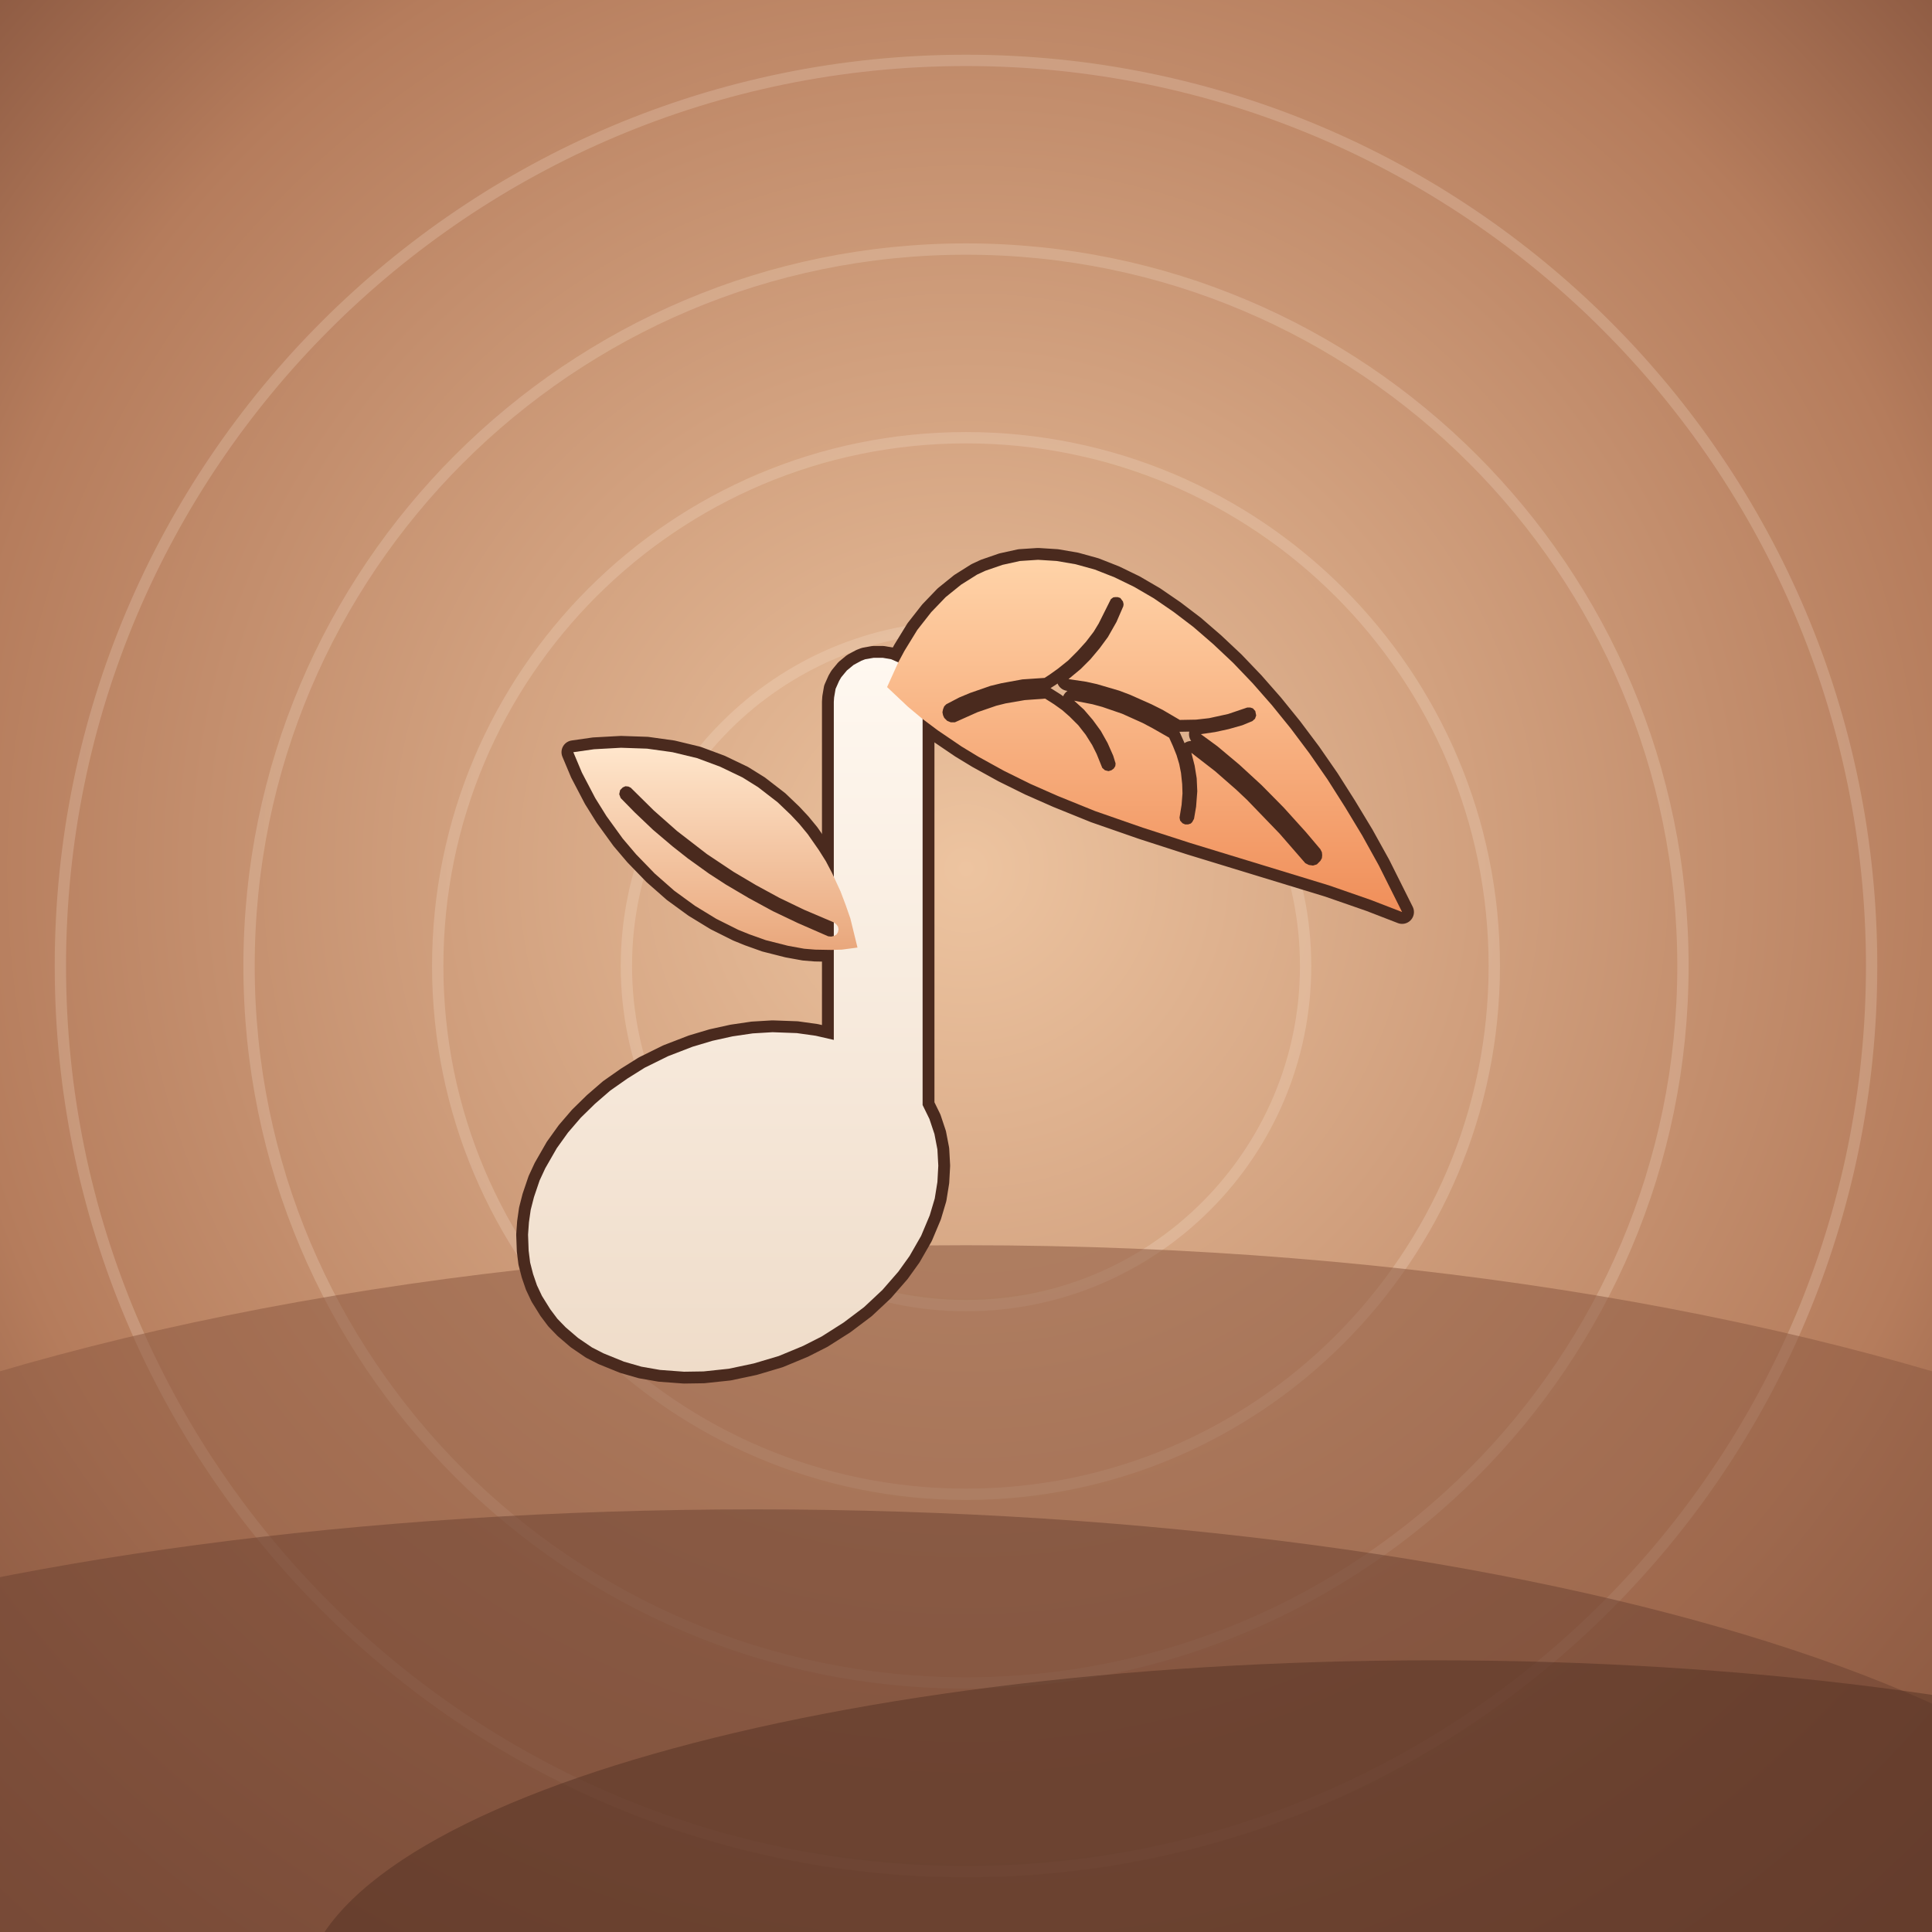
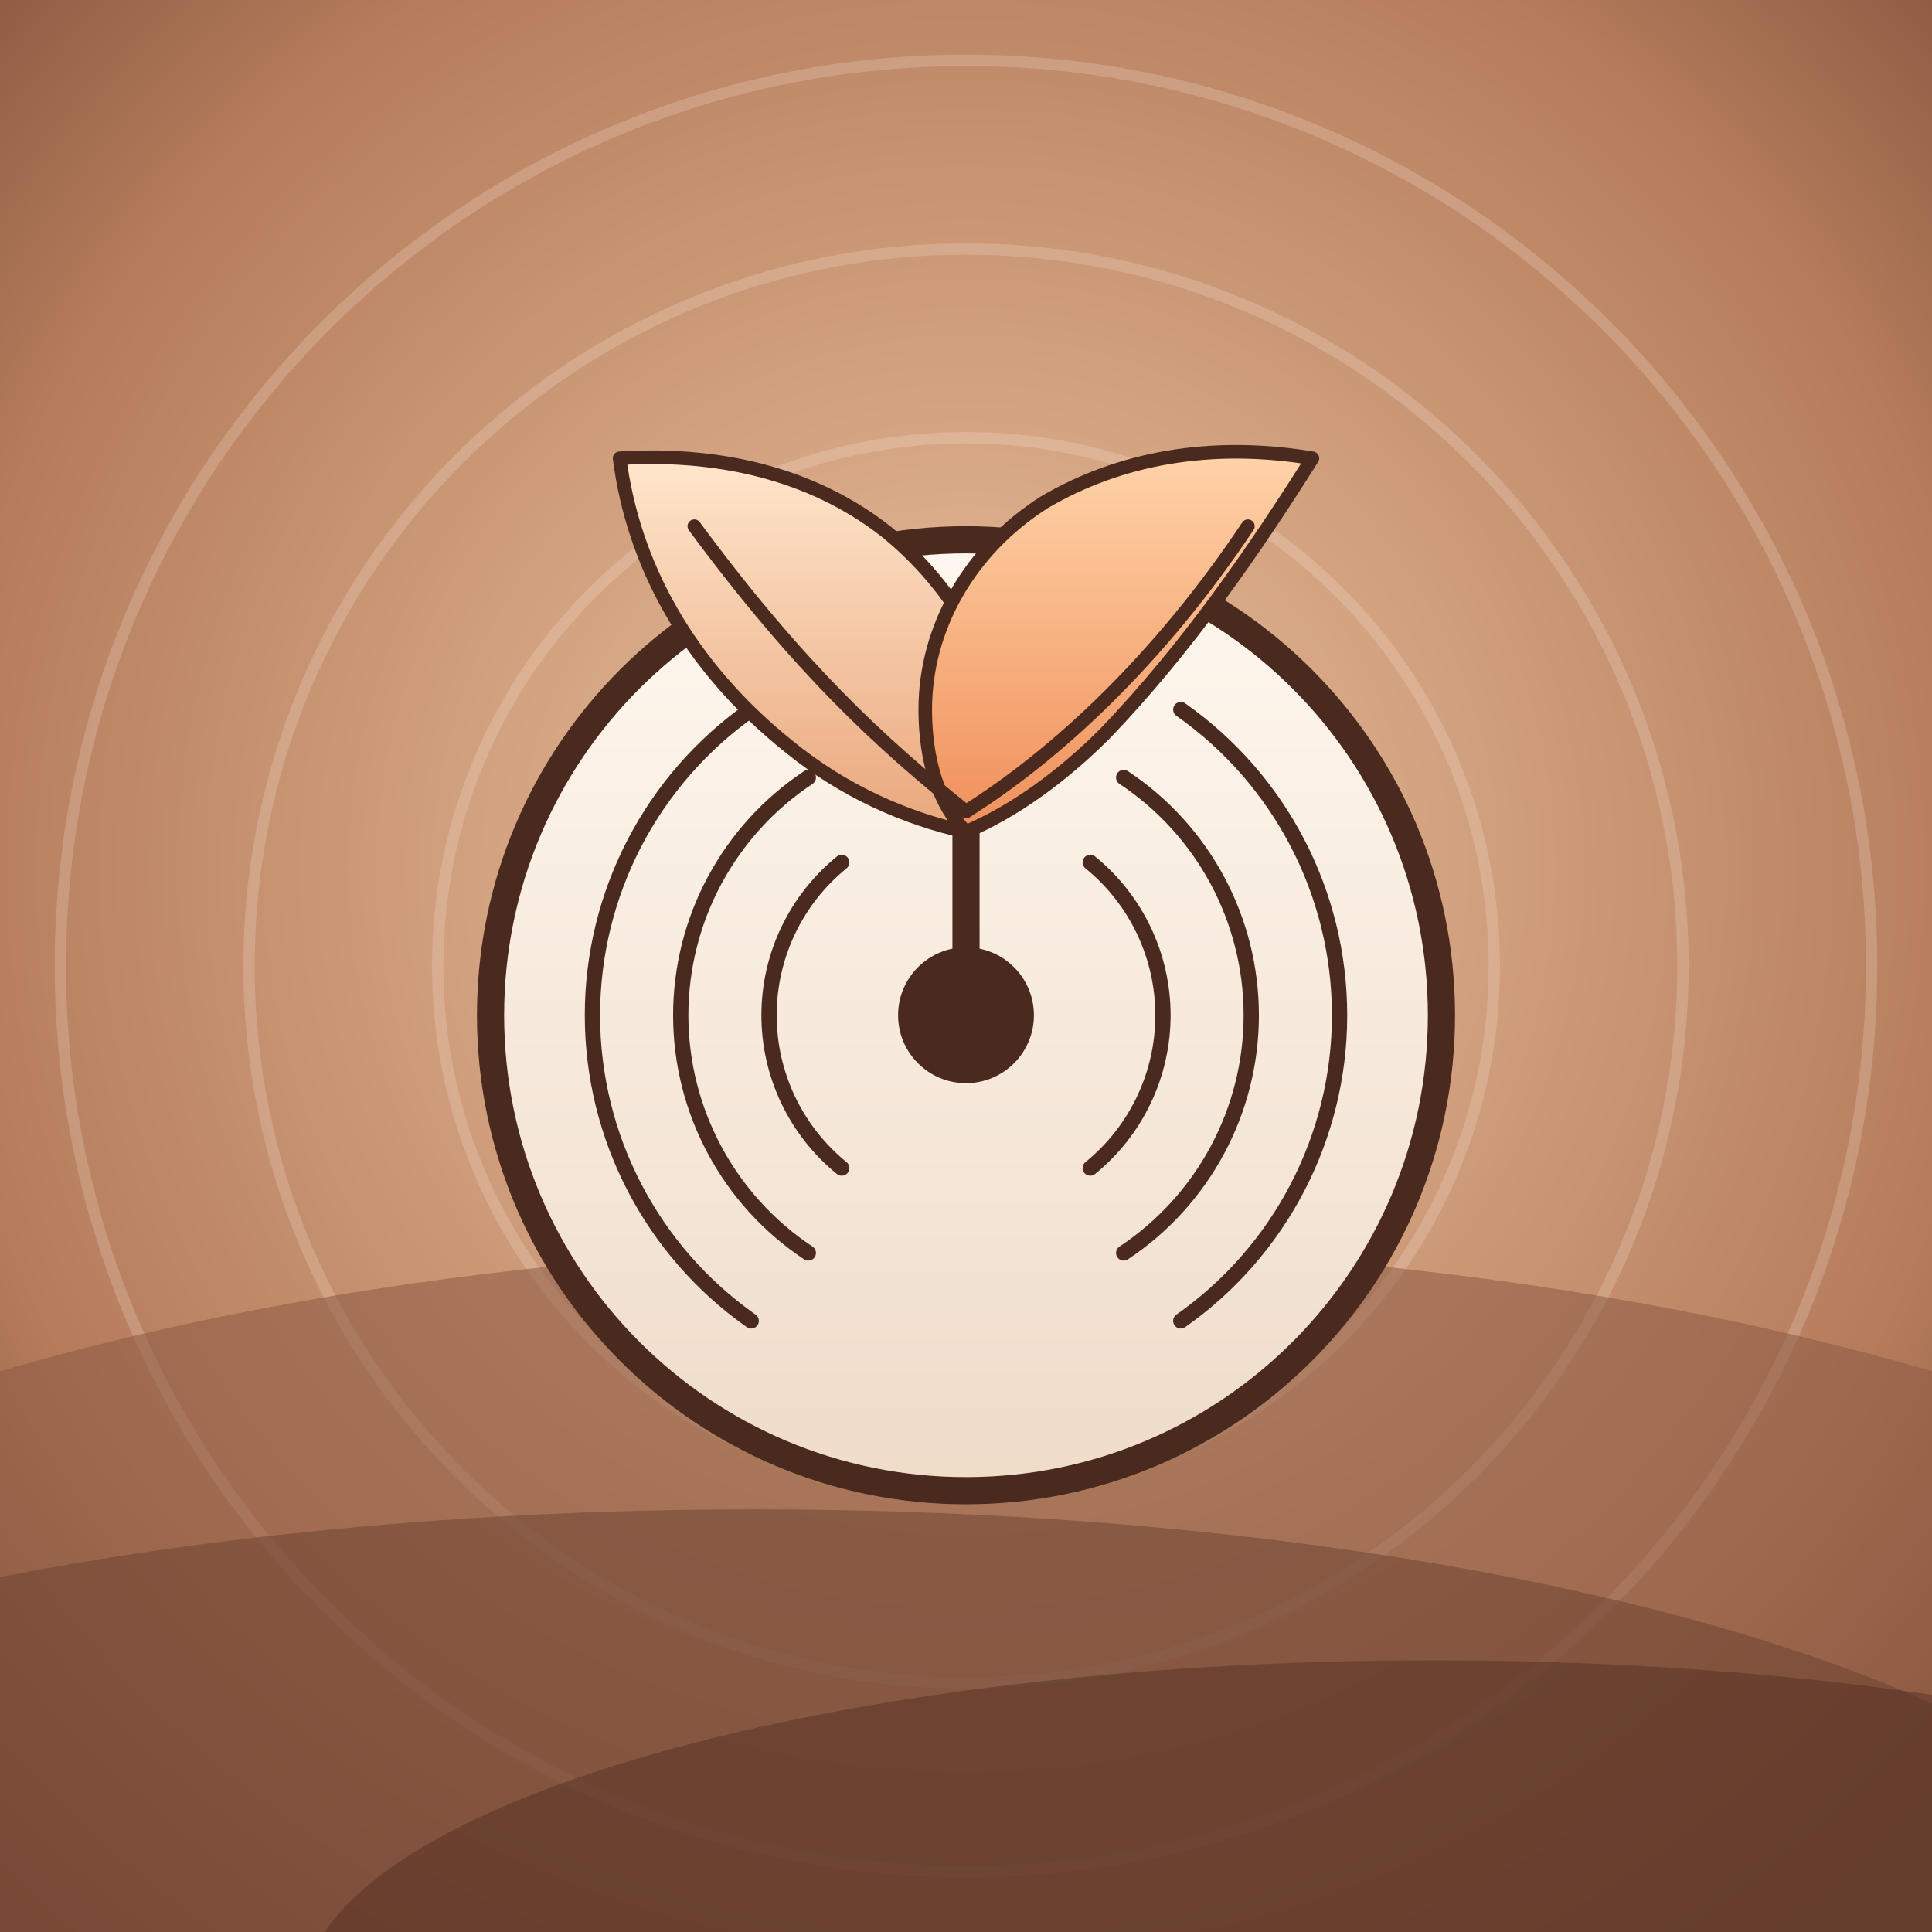
<svg xmlns="http://www.w3.org/2000/svg" viewBox="0 0 512 512" width="512" height="512" role="img" aria-label="Natune - Depth">
  <defs>
    <radialGradient id="bg" cx="0.5" cy="0.45" r="0.75">
      <stop offset="0" stop-color="#EDC4A0" />
      <stop offset="0.7" stop-color="#B57C5C" />
      <stop offset="1" stop-color="#7A4A36" />
    </radialGradient>
    <linearGradient id="n" x1="0" y1="0" x2="0" y2="1">
      <stop offset="0" stop-color="#FFF8F0" />
      <stop offset="1" stop-color="#EFDCC9" />
    </linearGradient>
    <linearGradient id="s" x1="0" y1="0" x2="0" y2="1">
      <stop offset="0" stop-color="#FFE6CC" />
      <stop offset="1" stop-color="#E9A77C" />
    </linearGradient>
    <linearGradient id="l" x1="0" y1="0" x2="0" y2="1">
      <stop offset="0" stop-color="#FFD3A8" />
      <stop offset="1" stop-color="#F08F5A" />
    </linearGradient>
  </defs>
  <rect width="512" height="512" fill="url(#bg)" />
  <circle cx="256" cy="256" r="90" fill="none" stroke="#FFF2E4" stroke-opacity="0.2" stroke-width="3" />
  <circle cx="256" cy="256" r="140" fill="none" stroke="#FFF2E4" stroke-opacity="0.2" stroke-width="3" />
  <circle cx="256" cy="256" r="190" fill="none" stroke="#FFF2E4" stroke-opacity="0.2" stroke-width="3" />
  <circle cx="256" cy="256" r="240" fill="none" stroke="#FFF2E4" stroke-opacity="0.2" stroke-width="3" />
  <ellipse cx="256" cy="500" rx="430" ry="170" fill="#8C5A43" fill-opacity="0.55" />
  <ellipse cx="200" cy="520" rx="380" ry="120" fill="#6B4030" fill-opacity="0.5" />
  <ellipse cx="380" cy="530" rx="300" ry="90" fill="#4E2D21" fill-opacity="0.45" />
-   <g transform="translate(34.28 56.58) scale(0.784404)">
-     <g fill="#4A2A1E" stroke="#4A2A1E" stroke-width="8" stroke-linejoin="round">
-       <path d="M268.0,165.0 L267.7,162.1 L266.9,159.3 L266.2,157.9 L264.6,155.5 L262.5,153.4 L260.1,151.8 L257.4,150.6 L254.5,150.1 L251.5,150.1 L248.6,150.6 L247.3,151.1 L244.7,152.5 L242.4,154.4 L240.5,156.7 L239.8,157.9 L238.6,160.6 L238.1,163.5 L238.0,165.0 L238.0,279.2 L231.9,277.8 L225.5,276.9 L217.3,276.6 L210.6,277.0 L203.8,278.0 L197.0,279.5 L190.3,281.5 L182.0,284.7 L174.1,288.6 L168.2,292.3 L162.5,296.3 L157.3,300.8 L152.5,305.5 L148.2,310.5 L144.4,315.8 L140.5,322.6 L138.6,326.7 L136.7,332.3 L135.6,336.6 L135.0,340.8 L134.7,345.0 L134.9,350.4 L135.4,354.4 L136.4,358.3 L137.7,362.1 L139.4,365.7 L142.2,370.2 L144.6,373.4 L147.4,376.3 L151.6,379.9 L156.3,383.1 L160.2,385.1 L167.1,387.9 L173.0,389.6 L179.3,390.7 L187.4,391.3 L194.0,391.2 L202.5,390.3 L211.0,388.5 L219.4,386.0 L227.6,382.6 L233.9,379.4 L241.3,374.7 L248.2,369.5 L254.4,363.7 L259.8,357.5 L263.6,352.2 L267.5,345.4 L270.4,338.5 L272.1,332.8 L273.0,327.2 L273.3,321.7 L273.0,316.2 L272.0,311.0 L270.3,305.9 L268.0,301.2 Z" />
-       <path d="M246.0,248.0 L243.6,238.2 L242.0,233.6 L240.3,229.1 L237.4,222.8 L235.3,218.8 L232.9,215.0 L229.2,209.7 L226.4,206.3 L223.5,203.2 L219.0,198.9 L212.4,193.8 L207.1,190.5 L199.6,186.9 L191.8,184.0 L183.5,182.0 L174.9,180.8 L166.1,180.5 L157.0,181.0 L150.0,182.0 L152.9,188.9 L157.4,197.5 L161.2,203.6 L166.7,211.2 L171.2,216.5 L177.5,223.0 L184.1,228.8 L191.1,233.9 L198.3,238.3 L205.7,242.0 L209.4,243.5 L215.0,245.5 L222.5,247.4 L228.0,248.4 L231.7,248.7 L237.2,248.8 L240.7,248.7 ZM238.0,239.5 L238.8,240.1 L239.4,240.9 L239.6,241.8 L239.4,242.8 L238.9,243.6 L238.0,244.1 L237.1,244.3 L236.1,244.2 L225.8,239.7 L217.4,235.7 L209.3,231.3 L201.5,226.7 L195.8,223.0 L188.7,217.9 L183.5,213.8 L176.9,208.2 L170.7,202.3 L166.0,197.5 L165.5,196.2 L165.8,194.8 L166.7,193.9 L167.6,193.5 L168.6,193.6 L169.4,194.0 L177.2,201.7 L185.0,208.6 L195.1,216.4 L204.1,222.4 L211.7,226.9 L219.6,231.2 L227.9,235.2 Z" fill-rule="evenodd" />
-       <path d="M256.0,160.0 L263.0,166.6 L267.9,170.7 L273.1,174.6 L281.2,180.1 L286.8,183.5 L295.5,188.3 L304.4,192.7 L313.7,196.8 L326.3,201.9 L342.4,207.5 L358.5,212.7 L405.3,227.0 L419.4,231.9 L430.0,236.0 L422.1,220.2 L416.5,210.1 L410.7,200.5 L404.8,191.2 L398.7,182.4 L392.4,174.0 L386.0,166.1 L379.5,158.7 L372.9,151.8 L366.2,145.5 L359.5,139.7 L352.8,134.6 L346.1,130.0 L339.4,126.1 L332.8,122.9 L326.2,120.3 L319.7,118.5 L313.3,117.4 L307.0,117.0 L300.9,117.4 L295.0,118.7 L289.2,120.7 L286.4,122.0 L281.0,125.4 L275.8,129.6 L270.9,134.7 L266.2,140.7 L261.9,147.7 L259.8,151.6 ZM317.3,157.3 L323.3,158.2 L326.9,159.0 L334.4,161.2 L338.1,162.6 L345.3,165.8 L349.1,167.7 L354.9,171.1 L360.4,171.0 L364.8,170.5 L371.2,169.1 L377.7,166.9 L378.7,166.9 L379.6,167.2 L380.4,168.1 L380.7,169.6 L380.3,170.7 L379.4,171.5 L376.0,172.9 L371.4,174.2 L366.8,175.2 L362.0,175.9 L367.6,180.0 L375.0,186.2 L382.5,193.1 L390.0,200.7 L397.5,209.0 L402.4,214.8 L402.9,215.8 L403.0,216.8 L402.9,217.8 L402.4,218.7 L401.2,219.9 L399.9,220.3 L398.5,220.1 L397.3,219.5 L388.6,209.5 L377.6,198.1 L374.0,194.7 L366.8,188.4 L358.8,182.2 L359.9,186.5 L360.6,190.8 L360.8,195.2 L360.4,200.4 L359.7,204.5 L359.1,205.6 L358.6,206.1 L357.7,206.4 L356.7,206.4 L355.8,206.0 L355.0,205.1 L354.8,204.1 L355.5,199.8 L355.8,195.9 L355.7,192.8 L355.3,189.0 L354.7,186.0 L353.8,183.0 L352.6,180.0 L351.3,177.1 L345.7,173.9 L342.3,172.1 L335.4,169.0 L328.7,166.7 L325.4,165.8 L319.2,164.6 L322.5,167.6 L325.5,171.1 L328.2,174.8 L330.5,178.9 L332.4,183.2 L333.2,185.8 L333.1,186.7 L332.6,187.5 L331.8,188.1 L330.8,188.4 L329.6,188.1 L328.7,187.3 L326.8,182.6 L325.3,179.6 L323.1,176.1 L320.6,172.9 L317.7,170.0 L315.2,167.8 L312.4,165.8 L309.4,163.9 L302.5,164.4 L296.1,165.5 L292.9,166.3 L286.5,168.5 L278.9,171.9 L277.5,171.9 L276.3,171.4 L275.3,170.4 L274.9,169.5 L274.7,168.5 L274.9,167.5 L275.3,166.5 L276.0,165.8 L280.4,163.5 L284.0,162.0 L290.9,159.6 L294.6,158.7 L301.7,157.4 L309.2,156.9 L310.9,155.8 L313.7,153.8 L317.2,151.0 L320.3,147.9 L323.2,144.7 L325.8,141.3 L327.5,138.5 L331.6,130.3 L332.4,129.7 L333.1,129.6 L333.9,129.6 L334.8,129.9 L335.7,131.1 L335.9,132.0 L335.8,132.7 L333.5,138.0 L330.6,143.1 L327.8,146.9 L324.7,150.6 L321.4,153.9 Z" fill-rule="evenodd" />
+   <g transform="translate(25.6 17.05) scale(0.9)" stroke-linecap="round" stroke-linejoin="round">
+     <circle cx="256" cy="280" r="140" fill="url(#n)" stroke="#4A2A1E" stroke-width="8" />
+     <g fill="none" stroke="#4A2A1E" stroke-width="4.5">
+       <path d="M192.754 190 A110 110 0 0 0 192.754 370" />
+       <path d="M319.246 190 A110 110 0 0 1 319.246 370" />
+       <path d="M209.57 210 A84 84 0 0 0 209.57 350" />
+       <path d="M302.43 210 A84 84 0 0 1 302.43 350" />
+       <path d="M219.41 235 A58 58 0 0 0 219.41 325" />
+       <path d="M292.59 235 A58 58 0 0 1 292.59 325" />
    </g>
-     <path d="M268.0,165.0 L267.7,162.1 L266.9,159.3 L266.2,157.9 L264.6,155.5 L262.5,153.4 L260.1,151.8 L257.4,150.6 L254.5,150.1 L251.5,150.1 L248.6,150.6 L247.3,151.1 L244.7,152.5 L242.4,154.4 L240.5,156.7 L239.8,157.9 L238.6,160.6 L238.1,163.5 L238.0,165.0 L238.0,279.2 L231.9,277.8 L225.5,276.9 L217.3,276.6 L210.6,277.0 L203.8,278.0 L197.0,279.5 L190.3,281.5 L182.0,284.7 L174.1,288.6 L168.2,292.3 L162.5,296.3 L157.3,300.8 L152.5,305.5 L148.2,310.5 L144.4,315.8 L140.5,322.6 L138.6,326.7 L136.7,332.3 L135.6,336.6 L135.0,340.8 L134.7,345.0 L134.9,350.4 L135.4,354.4 L136.4,358.3 L137.7,362.1 L139.4,365.7 L142.2,370.2 L144.6,373.4 L147.4,376.3 L151.6,379.9 L156.3,383.1 L160.2,385.1 L167.1,387.9 L173.0,389.6 L179.3,390.7 L187.4,391.3 L194.0,391.2 L202.5,390.3 L211.0,388.5 L219.4,386.0 L227.6,382.6 L233.9,379.4 L241.3,374.7 L248.2,369.5 L254.4,363.7 L259.8,357.5 L263.6,352.2 L267.5,345.4 L270.4,338.5 L272.1,332.8 L273.0,327.2 L273.3,321.7 L273.0,316.2 L272.0,311.0 L270.3,305.9 L268.0,301.2 Z" fill="url(#n)" />
-     <path d="M246.0,248.0 L243.6,238.2 L242.0,233.6 L240.3,229.1 L237.4,222.8 L235.3,218.8 L232.9,215.0 L229.2,209.7 L226.4,206.3 L223.5,203.2 L219.0,198.9 L212.4,193.8 L207.1,190.5 L199.6,186.9 L191.8,184.0 L183.5,182.0 L174.9,180.8 L166.1,180.5 L157.0,181.0 L150.0,182.0 L152.9,188.9 L157.4,197.5 L161.2,203.6 L166.7,211.2 L171.2,216.5 L177.5,223.0 L184.1,228.8 L191.1,233.9 L198.3,238.3 L205.7,242.0 L209.4,243.5 L215.0,245.5 L222.5,247.4 L228.0,248.4 L231.7,248.7 L237.2,248.8 L240.7,248.7 ZM238.0,239.5 L238.8,240.1 L239.4,240.9 L239.6,241.8 L239.4,242.8 L238.9,243.6 L238.0,244.1 L237.1,244.3 L236.1,244.2 L225.8,239.7 L217.4,235.7 L209.3,231.3 L201.5,226.7 L195.8,223.0 L188.7,217.9 L183.5,213.8 L176.9,208.2 L170.7,202.3 L166.0,197.5 L165.5,196.2 L165.8,194.8 L166.7,193.9 L167.6,193.5 L168.6,193.6 L169.4,194.0 L177.2,201.7 L185.0,208.6 L195.1,216.4 L204.1,222.4 L211.7,226.9 L219.6,231.2 L227.9,235.2 Z" fill="url(#s)" fill-rule="evenodd" />
-     <path d="M256.0,160.0 L263.0,166.6 L267.9,170.7 L273.1,174.6 L281.2,180.1 L286.8,183.5 L295.5,188.3 L304.4,192.7 L313.7,196.8 L326.3,201.9 L342.4,207.5 L358.5,212.7 L405.3,227.0 L419.4,231.9 L430.0,236.0 L422.1,220.2 L416.5,210.1 L410.7,200.5 L404.8,191.2 L398.7,182.4 L392.4,174.0 L386.0,166.1 L379.5,158.7 L372.9,151.8 L366.2,145.5 L359.5,139.7 L352.8,134.6 L346.1,130.0 L339.4,126.1 L332.8,122.9 L326.2,120.3 L319.7,118.5 L313.3,117.4 L307.0,117.0 L300.9,117.4 L295.0,118.7 L289.2,120.7 L286.4,122.0 L281.0,125.4 L275.8,129.6 L270.9,134.7 L266.2,140.7 L261.9,147.7 L259.8,151.6 ZM317.3,157.3 L323.3,158.2 L326.9,159.0 L334.4,161.2 L338.1,162.6 L345.3,165.8 L349.1,167.7 L354.9,171.1 L360.4,171.0 L364.8,170.5 L371.2,169.1 L377.7,166.9 L378.7,166.9 L379.6,167.2 L380.4,168.1 L380.7,169.6 L380.3,170.7 L379.4,171.5 L376.0,172.9 L371.4,174.2 L366.8,175.2 L362.0,175.9 L367.6,180.0 L375.0,186.2 L382.5,193.1 L390.0,200.7 L397.5,209.0 L402.4,214.8 L402.9,215.8 L403.0,216.8 L402.9,217.8 L402.4,218.7 L401.2,219.9 L399.9,220.3 L398.5,220.1 L397.3,219.5 L388.6,209.5 L377.6,198.1 L374.0,194.7 L366.8,188.4 L358.8,182.2 L359.9,186.5 L360.6,190.8 L360.8,195.2 L360.4,200.4 L359.7,204.5 L359.1,205.6 L358.6,206.1 L357.7,206.4 L356.7,206.4 L355.8,206.0 L355.0,205.1 L354.8,204.1 L355.5,199.8 L355.8,195.9 L355.7,192.8 L355.3,189.0 L354.7,186.0 L353.8,183.0 L352.6,180.0 L351.3,177.1 L345.7,173.9 L342.3,172.1 L335.4,169.0 L328.7,166.7 L325.4,165.8 L319.2,164.6 L322.5,167.6 L325.5,171.1 L328.2,174.8 L330.5,178.9 L332.4,183.2 L333.2,185.8 L333.1,186.7 L332.6,187.5 L331.8,188.1 L330.8,188.4 L329.6,188.1 L328.7,187.3 L326.8,182.6 L325.3,179.6 L323.1,176.1 L320.6,172.9 L317.7,170.0 L315.2,167.8 L312.4,165.8 L309.4,163.9 L302.5,164.4 L296.1,165.5 L292.9,166.3 L286.5,168.5 L278.9,171.9 L277.5,171.9 L276.3,171.4 L275.3,170.4 L274.9,169.5 L274.7,168.5 L274.9,167.5 L275.3,166.5 L276.0,165.8 L280.4,163.5 L284.0,162.0 L290.9,159.6 L294.6,158.7 L301.7,157.4 L309.2,156.9 L310.9,155.8 L313.7,153.8 L317.2,151.0 L320.3,147.9 L323.2,144.7 L325.8,141.3 L327.5,138.5 L331.6,130.3 L332.4,129.7 L333.1,129.6 L333.9,129.6 L334.8,129.9 L335.7,131.1 L335.9,132.0 L335.8,132.7 L333.5,138.0 L330.6,143.1 L327.8,146.9 L324.7,150.6 L321.4,153.9 Z" fill="url(#l)" fill-rule="evenodd" />
+     <path d="M256 281 L256 226" fill="none" stroke="#4A2A1E" stroke-width="8" />
+     <path d="M256 226 C238 222 220 214 204 201 C174 177 158 147 154 116 C186 114 213 122 233 138 C256 157 268 183 267 208 C267 216 263 222 256 226 Z" fill="url(#s)" stroke="#4A2A1E" stroke-width="4" />
+     <path d="M256 226 C270 220 284 210 297 197 C321 172 341 143 358 116 C328 111 301 116 279 129 C257 143 244 166 244 190 C244 205 248 218 256 226 Z" fill="url(#l)" stroke="#4A2A1E" stroke-width="4" />
+     <g fill="none" stroke="#4A2A1E" stroke-width="4">
+       <path d="M256 220 C231 200 207 178 176 136" />
+       <path d="M256 220 C283 203 313 175 339 136" />
+     </g>
+     <circle cx="256" cy="280" r="20" fill="#4A2A1E" />
  </g>
</svg>
